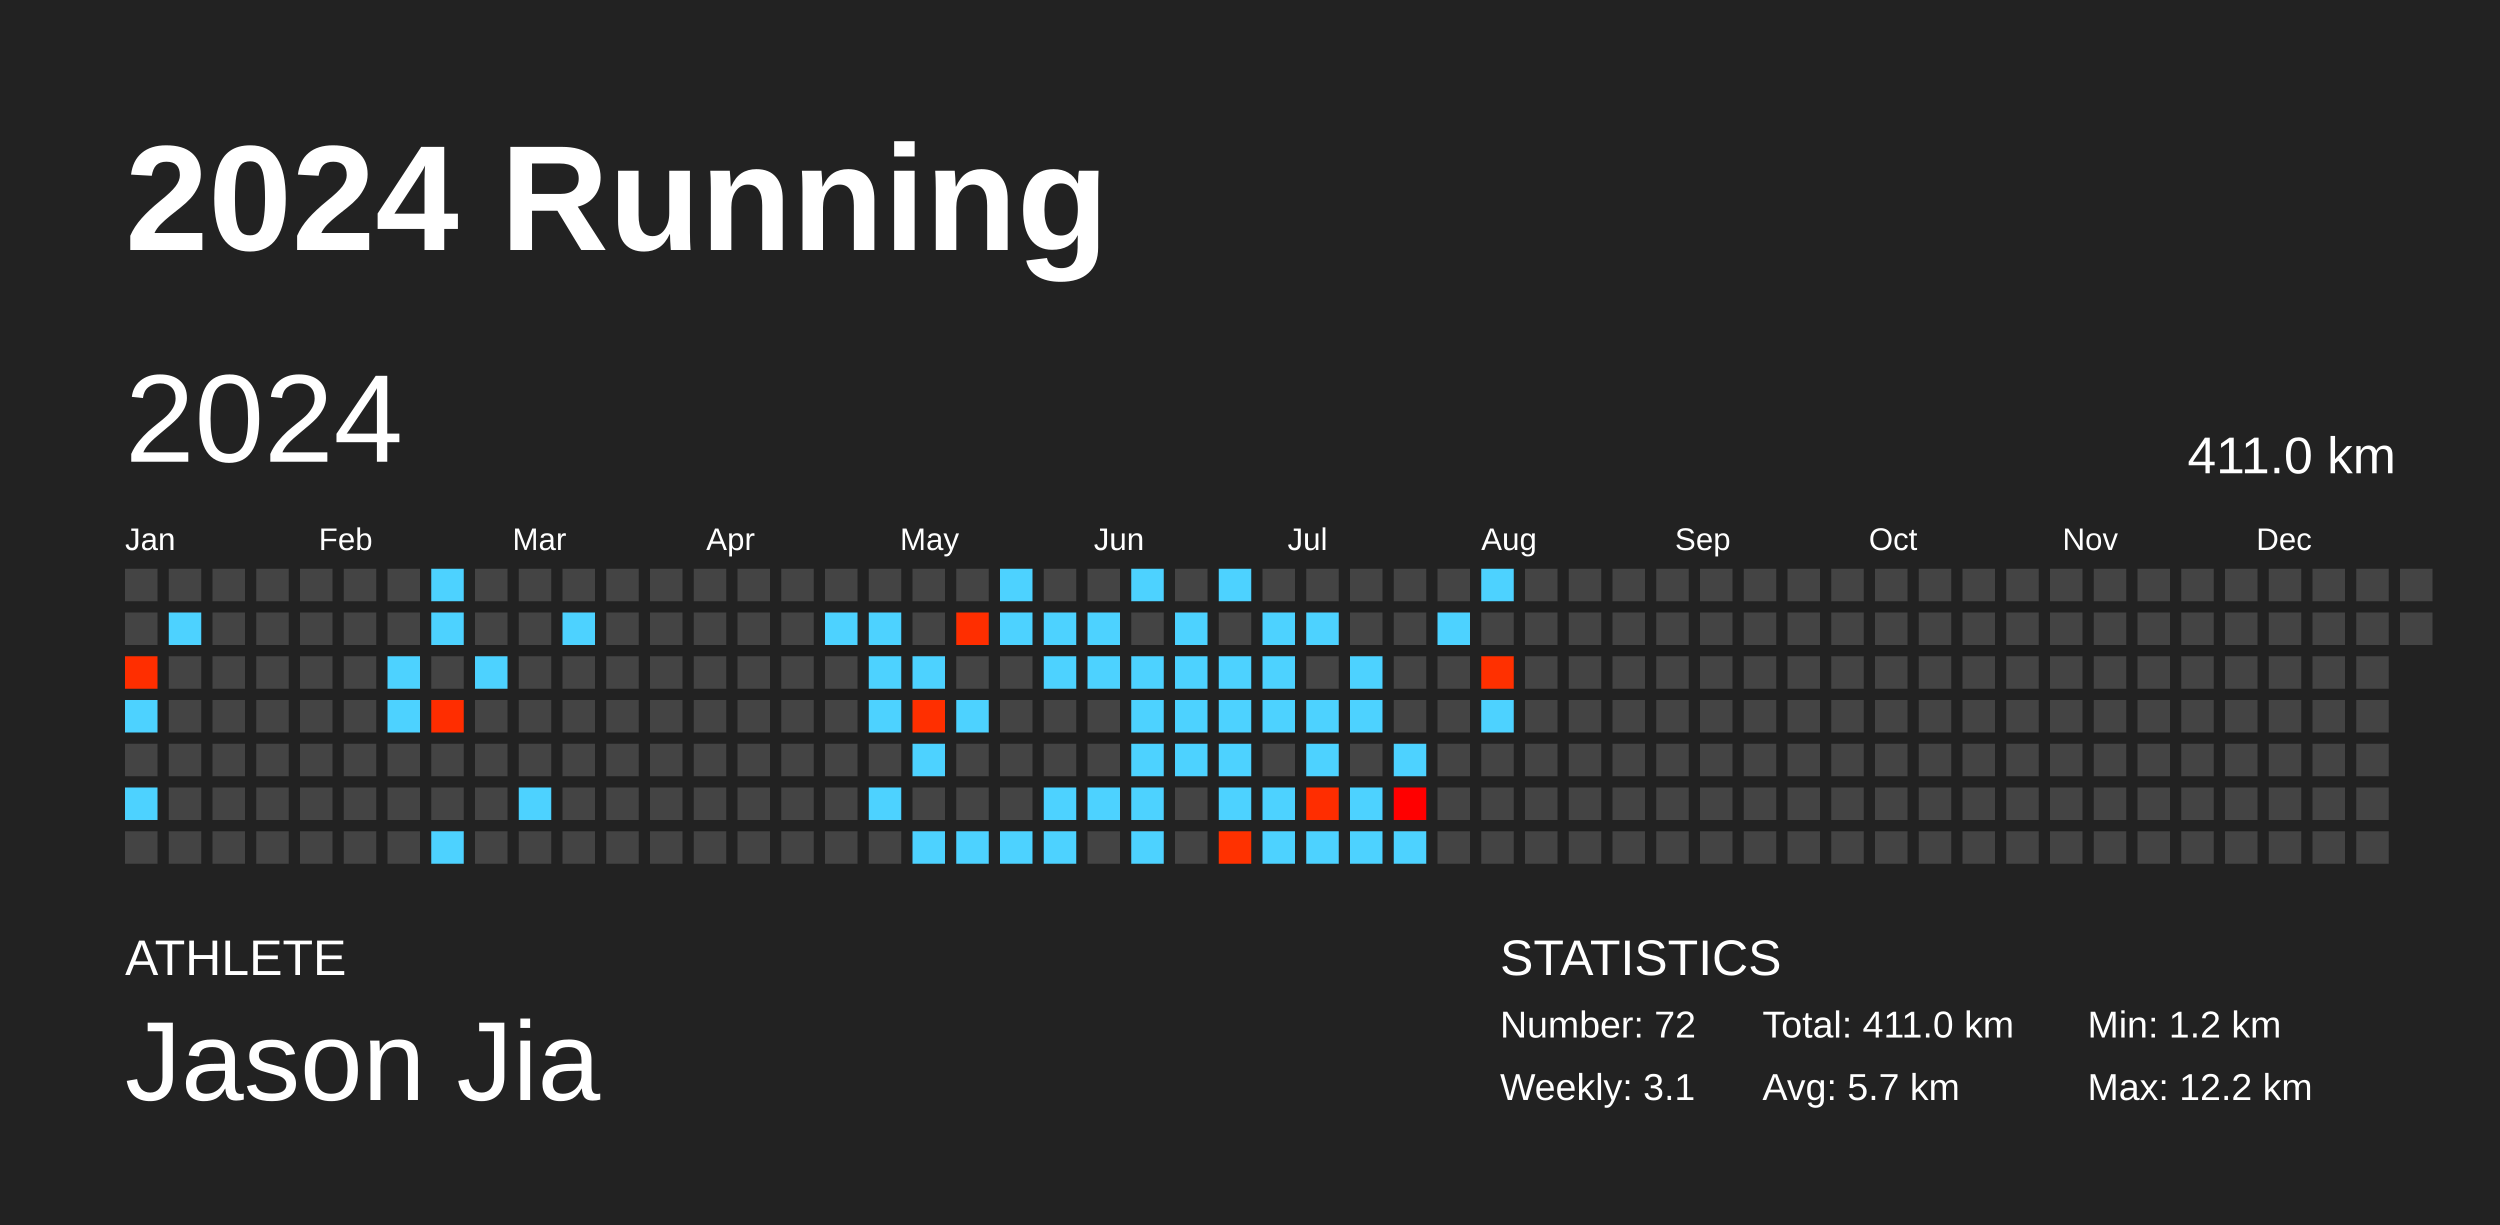
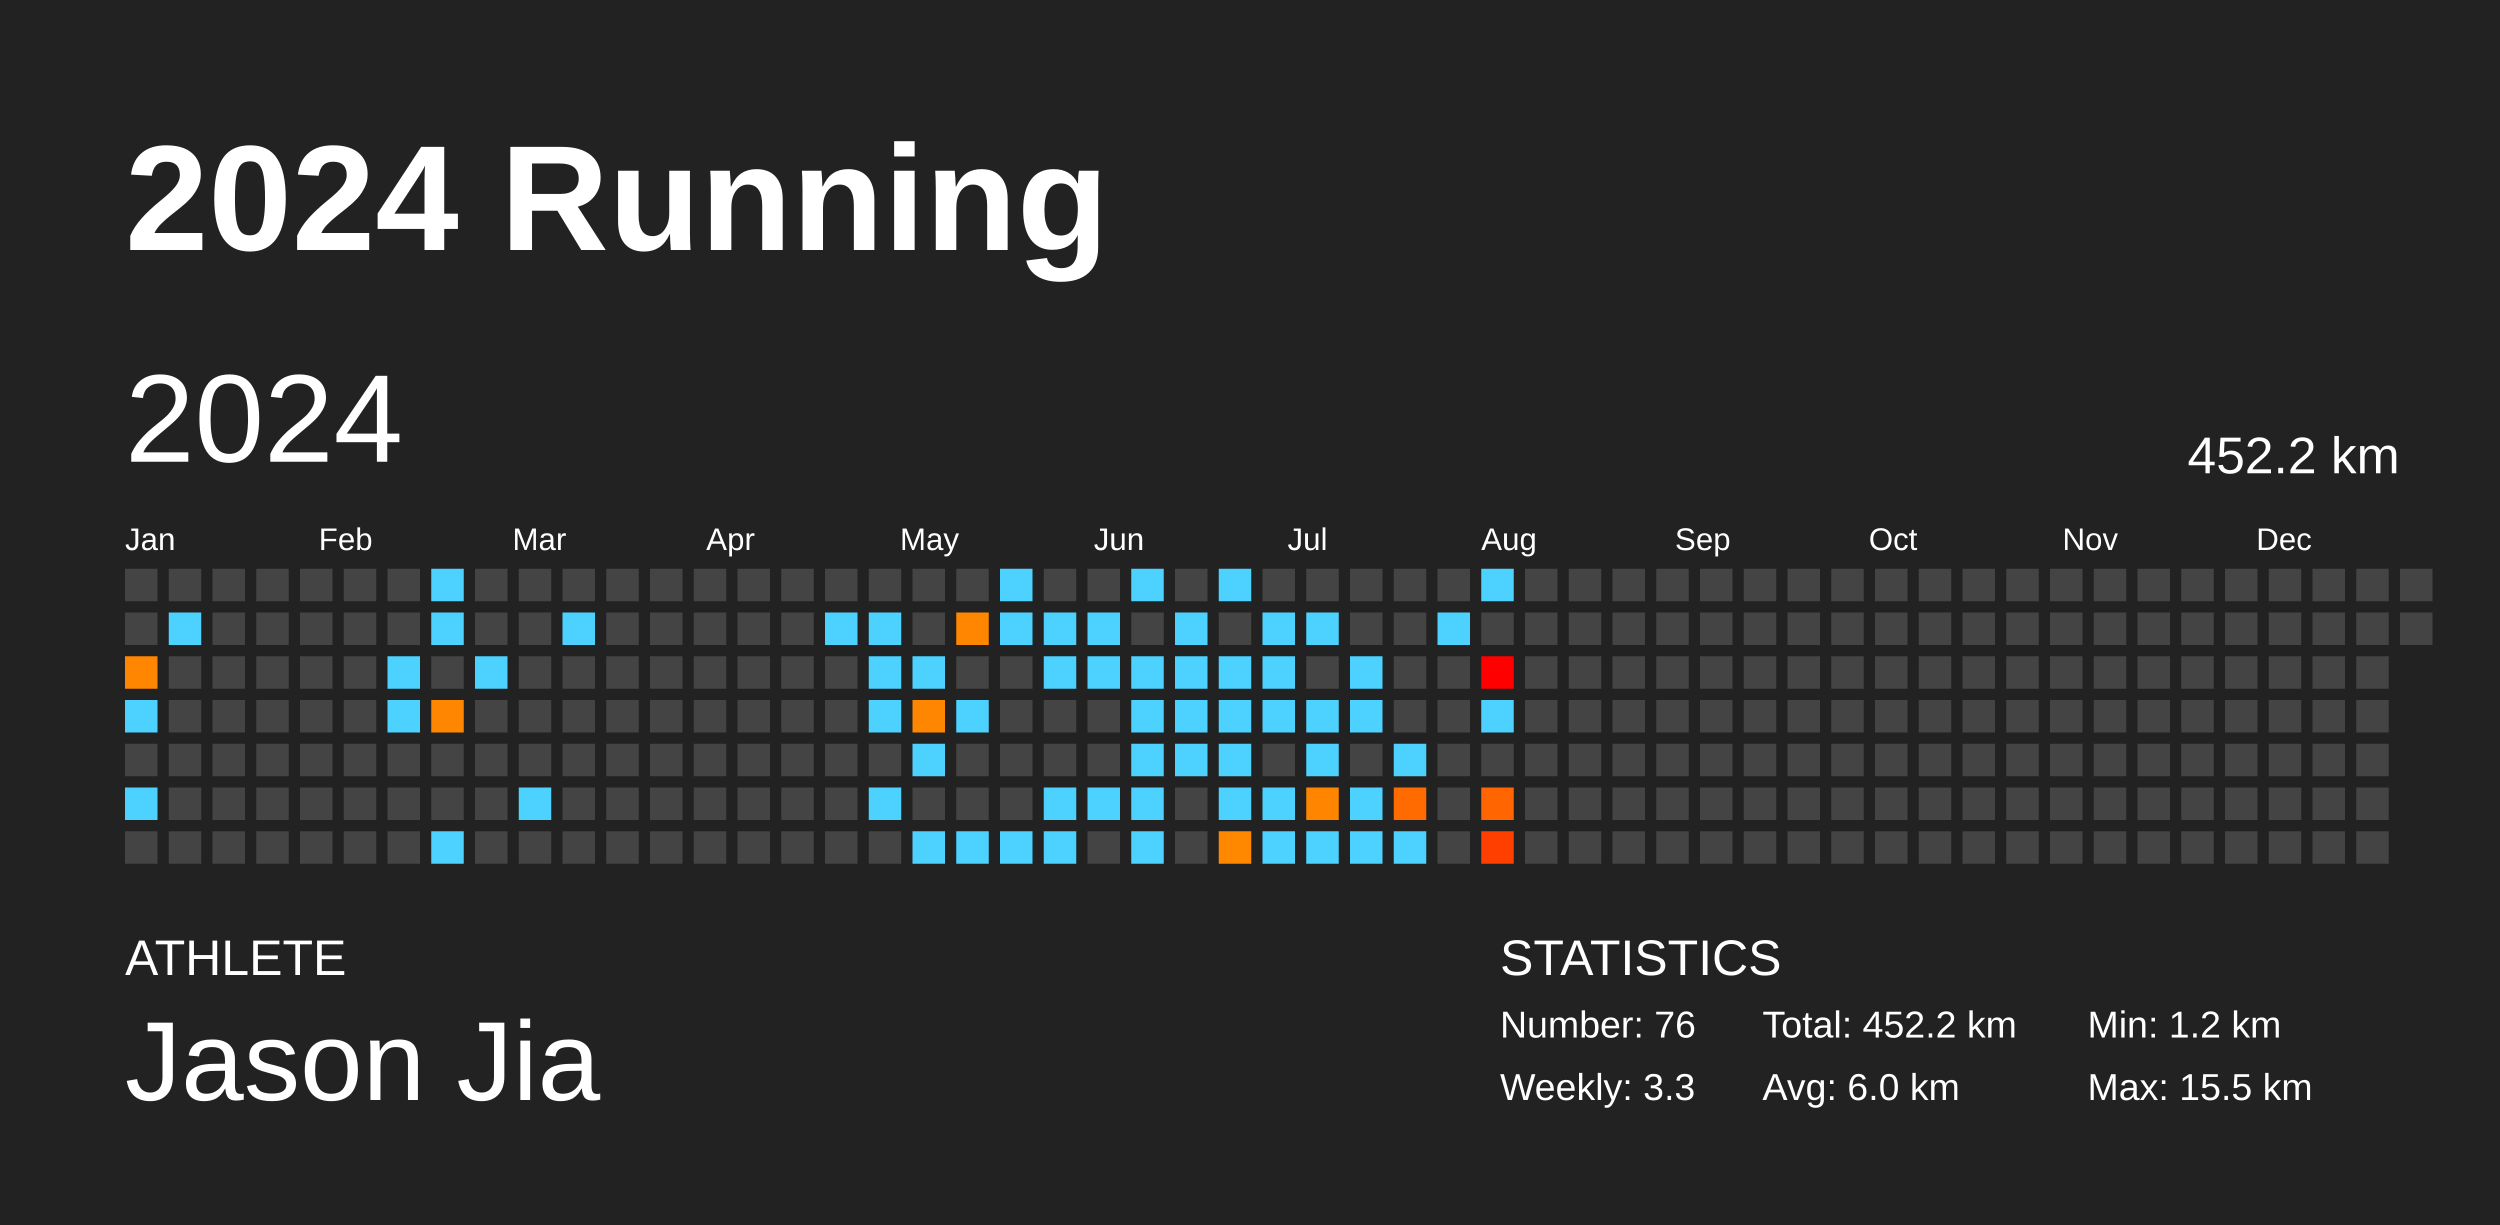
<svg xmlns="http://www.w3.org/2000/svg" baseProfile="full" height="98mm" version="1.1" viewBox="0,0,200,98" width="200mm">
  <defs />
  <rect fill="#222222" height="98" width="200" x="0" y="0" />
  <text fill="#FFFFFF" style="font-size:12px; font-family:Arial; font-weight:bold;" x="10" y="20">2024 Running</text>
  <text fill="#FFFFFF" style="font-size:4px; font-family:Arial" x="10" y="78">ATHLETE</text>
  <text fill="#FFFFFF" style="font-size:9px; font-family:Arial" x="10" y="88">Jason Jia</text>
  <text fill="#FFFFFF" style="font-size:4px; font-family:Arial" x="120" y="78">STATISTICS</text>
-   <text fill="#FFFFFF" style="font-size:3px; font-family:Arial" x="120" y="83">Number: 72</text>
-   <text fill="#FFFFFF" style="font-size:3px; font-family:Arial" x="120" y="88">Weekly: 3.1</text>
-   <text fill="#FFFFFF" style="font-size:3px; font-family:Arial" x="141" y="83">Total: 411.0 km</text>
-   <text fill="#FFFFFF" style="font-size:3px; font-family:Arial" x="141" y="88">Avg: 5.7 km</text>
+   <text fill="#FFFFFF" style="font-size:3px; font-family:Arial" x="120" y="83">Number: 76</text>
+   <text fill="#FFFFFF" style="font-size:3px; font-family:Arial" x="120" y="88">Weekly: 3.3</text>
+   <text fill="#FFFFFF" style="font-size:3px; font-family:Arial" x="141" y="83">Total: 452.2 km</text>
+   <text fill="#FFFFFF" style="font-size:3px; font-family:Arial" x="141" y="88">Avg: 6.0 km</text>
  <text fill="#FFFFFF" style="font-size:3px; font-family:Arial" x="167" y="83">Min: 1.2 km</text>
-   <text fill="#FFFFFF" style="font-size:3px; font-family:Arial" x="167" y="88">Max: 12.2 km</text>
+   <text fill="#FFFFFF" style="font-size:3px; font-family:Arial" x="167" y="88">Max: 15.5 km</text>
  <text dominant-baseline="hanging" fill="#FFFFFF" style="font-size:10.0px; font-family:Arial;" x="10" y="30">2024</text>
-   <text dominant-baseline="hanging" fill="#FFFFFF" style="font-size:4.125px; font-family:Arial;" x="175" y="35">411.0 km</text>
+   <text dominant-baseline="hanging" fill="#FFFFFF" style="font-size:4.125px; font-family:Arial;" x="175" y="35">452.2 km</text>
  <text fill="#FFFFFF" style="font-size:2.5px; font-family:Arial" x="10.0" y="44">Jan</text>
  <text fill="#FFFFFF" style="font-size:2.5px; font-family:Arial" x="25.5" y="44">Feb</text>
  <text fill="#FFFFFF" style="font-size:2.5px; font-family:Arial" x="41.0" y="44">Mar</text>
  <text fill="#FFFFFF" style="font-size:2.5px; font-family:Arial" x="56.5" y="44">Apr</text>
  <text fill="#FFFFFF" style="font-size:2.5px; font-family:Arial" x="72.0" y="44">May</text>
  <text fill="#FFFFFF" style="font-size:2.5px; font-family:Arial" x="87.5" y="44">Jun</text>
  <text fill="#FFFFFF" style="font-size:2.5px; font-family:Arial" x="103.0" y="44">Jul</text>
  <text fill="#FFFFFF" style="font-size:2.5px; font-family:Arial" x="118.5" y="44">Aug</text>
  <text fill="#FFFFFF" style="font-size:2.5px; font-family:Arial" x="134.0" y="44">Sep</text>
  <text fill="#FFFFFF" style="font-size:2.5px; font-family:Arial" x="149.5" y="44">Oct</text>
  <text fill="#FFFFFF" style="font-size:2.5px; font-family:Arial" x="165.0" y="44">Nov</text>
  <text fill="#FFFFFF" style="font-size:2.5px; font-family:Arial" x="180.5" y="44">Dec</text>
  <rect fill="#444444" height="2.6" width="2.6" x="10.0" y="45.5" />
  <rect fill="#444444" height="2.6" width="2.6" x="10.0" y="49.0" />
-   <rect fill="#ff2e00" height="2.6" width="2.6" x="10.0" y="52.5" />
+   <rect fill="#ff8600" height="2.6" width="2.6" x="10.0" y="52.5" />
  <rect fill="#4dd2ff" height="2.6" width="2.6" x="10.0" y="56.0" />
  <rect fill="#444444" height="2.6" width="2.6" x="10.0" y="59.5" />
  <rect fill="#4dd2ff" height="2.6" width="2.6" x="10.0" y="63.0" />
  <rect fill="#444444" height="2.6" width="2.6" x="10.0" y="66.5" />
  <rect fill="#444444" height="2.6" width="2.6" x="13.5" y="45.5" />
  <rect fill="#4dd2ff" height="2.6" width="2.6" x="13.5" y="49.0" />
  <rect fill="#444444" height="2.6" width="2.6" x="13.5" y="52.5" />
  <rect fill="#444444" height="2.6" width="2.6" x="13.5" y="56.0" />
  <rect fill="#444444" height="2.6" width="2.6" x="13.5" y="59.5" />
  <rect fill="#444444" height="2.6" width="2.6" x="13.5" y="63.0" />
  <rect fill="#444444" height="2.6" width="2.6" x="13.5" y="66.5" />
  <rect fill="#444444" height="2.6" width="2.6" x="17.0" y="45.5" />
  <rect fill="#444444" height="2.6" width="2.6" x="17.0" y="49.0" />
  <rect fill="#444444" height="2.6" width="2.6" x="17.0" y="52.5" />
  <rect fill="#444444" height="2.6" width="2.6" x="17.0" y="56.0" />
  <rect fill="#444444" height="2.6" width="2.6" x="17.0" y="59.5" />
  <rect fill="#444444" height="2.6" width="2.6" x="17.0" y="63.0" />
  <rect fill="#444444" height="2.6" width="2.6" x="17.0" y="66.5" />
  <rect fill="#444444" height="2.6" width="2.6" x="20.5" y="45.5" />
  <rect fill="#444444" height="2.6" width="2.6" x="20.5" y="49.0" />
  <rect fill="#444444" height="2.6" width="2.6" x="20.5" y="52.5" />
  <rect fill="#444444" height="2.6" width="2.6" x="20.5" y="56.0" />
  <rect fill="#444444" height="2.6" width="2.6" x="20.5" y="59.5" />
  <rect fill="#444444" height="2.6" width="2.6" x="20.5" y="63.0" />
  <rect fill="#444444" height="2.6" width="2.6" x="20.5" y="66.5" />
  <rect fill="#444444" height="2.6" width="2.6" x="24.0" y="45.5" />
  <rect fill="#444444" height="2.6" width="2.6" x="24.0" y="49.0" />
  <rect fill="#444444" height="2.6" width="2.6" x="24.0" y="52.5" />
  <rect fill="#444444" height="2.6" width="2.6" x="24.0" y="56.0" />
  <rect fill="#444444" height="2.6" width="2.6" x="24.0" y="59.5" />
  <rect fill="#444444" height="2.6" width="2.6" x="24.0" y="63.0" />
  <rect fill="#444444" height="2.6" width="2.6" x="24.0" y="66.5" />
  <rect fill="#444444" height="2.6" width="2.6" x="27.5" y="45.5" />
  <rect fill="#444444" height="2.6" width="2.6" x="27.5" y="49.0" />
  <rect fill="#444444" height="2.6" width="2.6" x="27.5" y="52.5" />
  <rect fill="#444444" height="2.6" width="2.6" x="27.5" y="56.0" />
  <rect fill="#444444" height="2.6" width="2.6" x="27.5" y="59.5" />
  <rect fill="#444444" height="2.6" width="2.6" x="27.5" y="63.0" />
  <rect fill="#444444" height="2.6" width="2.6" x="27.5" y="66.5" />
  <rect fill="#444444" height="2.6" width="2.6" x="31.0" y="45.5" />
  <rect fill="#444444" height="2.6" width="2.6" x="31.0" y="49.0" />
  <rect fill="#4dd2ff" height="2.6" width="2.6" x="31.0" y="52.5" />
  <rect fill="#4dd2ff" height="2.6" width="2.6" x="31.0" y="56.0" />
  <rect fill="#444444" height="2.6" width="2.6" x="31.0" y="59.5" />
  <rect fill="#444444" height="2.6" width="2.6" x="31.0" y="63.0" />
  <rect fill="#444444" height="2.6" width="2.6" x="31.0" y="66.5" />
  <rect fill="#4dd2ff" height="2.6" width="2.6" x="34.5" y="45.5" />
  <rect fill="#4dd2ff" height="2.6" width="2.6" x="34.5" y="49.0" />
  <rect fill="#444444" height="2.6" width="2.6" x="34.5" y="52.5" />
-   <rect fill="#ff2d00" height="2.6" width="2.6" x="34.5" y="56.0" />
+   <rect fill="#ff8600" height="2.6" width="2.6" x="34.5" y="56.0" />
  <rect fill="#444444" height="2.6" width="2.6" x="34.5" y="59.5" />
  <rect fill="#444444" height="2.6" width="2.6" x="34.5" y="63.0" />
  <rect fill="#4dd2ff" height="2.6" width="2.6" x="34.5" y="66.5" />
  <rect fill="#444444" height="2.6" width="2.6" x="38.0" y="45.5" />
  <rect fill="#444444" height="2.6" width="2.6" x="38.0" y="49.0" />
  <rect fill="#4dd2ff" height="2.6" width="2.6" x="38.0" y="52.5" />
  <rect fill="#444444" height="2.6" width="2.6" x="38.0" y="56.0" />
  <rect fill="#444444" height="2.6" width="2.6" x="38.0" y="59.5" />
  <rect fill="#444444" height="2.6" width="2.6" x="38.0" y="63.0" />
  <rect fill="#444444" height="2.6" width="2.6" x="38.0" y="66.5" />
  <rect fill="#444444" height="2.6" width="2.6" x="41.5" y="45.5" />
  <rect fill="#444444" height="2.6" width="2.6" x="41.5" y="49.0" />
  <rect fill="#444444" height="2.6" width="2.6" x="41.5" y="52.5" />
  <rect fill="#444444" height="2.6" width="2.6" x="41.5" y="56.0" />
  <rect fill="#444444" height="2.6" width="2.6" x="41.5" y="59.5" />
  <rect fill="#4dd2ff" height="2.6" width="2.6" x="41.5" y="63.0" />
  <rect fill="#444444" height="2.6" width="2.6" x="41.5" y="66.5" />
  <rect fill="#444444" height="2.6" width="2.6" x="45.0" y="45.5" />
  <rect fill="#4dd2ff" height="2.6" width="2.6" x="45.0" y="49.0" />
  <rect fill="#444444" height="2.6" width="2.6" x="45.0" y="52.5" />
  <rect fill="#444444" height="2.6" width="2.6" x="45.0" y="56.0" />
  <rect fill="#444444" height="2.6" width="2.6" x="45.0" y="59.5" />
  <rect fill="#444444" height="2.6" width="2.6" x="45.0" y="63.0" />
  <rect fill="#444444" height="2.6" width="2.6" x="45.0" y="66.5" />
  <rect fill="#444444" height="2.6" width="2.6" x="48.5" y="45.5" />
  <rect fill="#444444" height="2.6" width="2.6" x="48.5" y="49.0" />
  <rect fill="#444444" height="2.6" width="2.6" x="48.5" y="52.5" />
  <rect fill="#444444" height="2.6" width="2.6" x="48.5" y="56.0" />
  <rect fill="#444444" height="2.6" width="2.6" x="48.5" y="59.5" />
  <rect fill="#444444" height="2.6" width="2.6" x="48.5" y="63.0" />
  <rect fill="#444444" height="2.6" width="2.6" x="48.5" y="66.5" />
  <rect fill="#444444" height="2.6" width="2.6" x="52.0" y="45.5" />
  <rect fill="#444444" height="2.6" width="2.6" x="52.0" y="49.0" />
  <rect fill="#444444" height="2.6" width="2.6" x="52.0" y="52.5" />
  <rect fill="#444444" height="2.6" width="2.6" x="52.0" y="56.0" />
  <rect fill="#444444" height="2.6" width="2.6" x="52.0" y="59.5" />
  <rect fill="#444444" height="2.6" width="2.6" x="52.0" y="63.0" />
  <rect fill="#444444" height="2.6" width="2.6" x="52.0" y="66.5" />
  <rect fill="#444444" height="2.6" width="2.6" x="55.5" y="45.5" />
  <rect fill="#444444" height="2.6" width="2.6" x="55.5" y="49.0" />
  <rect fill="#444444" height="2.6" width="2.6" x="55.5" y="52.5" />
  <rect fill="#444444" height="2.6" width="2.6" x="55.5" y="56.0" />
  <rect fill="#444444" height="2.6" width="2.6" x="55.5" y="59.5" />
  <rect fill="#444444" height="2.6" width="2.6" x="55.5" y="63.0" />
  <rect fill="#444444" height="2.6" width="2.6" x="55.5" y="66.5" />
  <rect fill="#444444" height="2.6" width="2.6" x="59.0" y="45.5" />
  <rect fill="#444444" height="2.6" width="2.6" x="59.0" y="49.0" />
  <rect fill="#444444" height="2.6" width="2.6" x="59.0" y="52.5" />
  <rect fill="#444444" height="2.6" width="2.6" x="59.0" y="56.0" />
  <rect fill="#444444" height="2.6" width="2.6" x="59.0" y="59.5" />
  <rect fill="#444444" height="2.6" width="2.6" x="59.0" y="63.0" />
  <rect fill="#444444" height="2.6" width="2.6" x="59.0" y="66.5" />
  <rect fill="#444444" height="2.6" width="2.6" x="62.5" y="45.5" />
  <rect fill="#444444" height="2.6" width="2.6" x="62.5" y="49.0" />
  <rect fill="#444444" height="2.6" width="2.6" x="62.5" y="52.5" />
  <rect fill="#444444" height="2.6" width="2.6" x="62.5" y="56.0" />
  <rect fill="#444444" height="2.6" width="2.6" x="62.5" y="59.5" />
  <rect fill="#444444" height="2.6" width="2.6" x="62.5" y="63.0" />
  <rect fill="#444444" height="2.6" width="2.6" x="62.5" y="66.5" />
  <rect fill="#444444" height="2.6" width="2.6" x="66.0" y="45.5" />
  <rect fill="#4dd2ff" height="2.6" width="2.6" x="66.0" y="49.0" />
  <rect fill="#444444" height="2.6" width="2.6" x="66.0" y="52.5" />
  <rect fill="#444444" height="2.6" width="2.6" x="66.0" y="56.0" />
  <rect fill="#444444" height="2.6" width="2.6" x="66.0" y="59.5" />
  <rect fill="#444444" height="2.6" width="2.6" x="66.0" y="63.0" />
  <rect fill="#444444" height="2.6" width="2.6" x="66.0" y="66.5" />
  <rect fill="#444444" height="2.6" width="2.6" x="69.5" y="45.5" />
  <rect fill="#4dd2ff" height="2.6" width="2.6" x="69.5" y="49.0" />
  <rect fill="#4dd2ff" height="2.6" width="2.6" x="69.5" y="52.5" />
  <rect fill="#4dd2ff" height="2.6" width="2.6" x="69.5" y="56.0" />
  <rect fill="#444444" height="2.6" width="2.6" x="69.5" y="59.5" />
  <rect fill="#4dd2ff" height="2.6" width="2.6" x="69.5" y="63.0" />
  <rect fill="#444444" height="2.6" width="2.6" x="69.5" y="66.5" />
  <rect fill="#444444" height="2.6" width="2.6" x="73.0" y="45.5" />
  <rect fill="#444444" height="2.6" width="2.6" x="73.0" y="49.0" />
  <rect fill="#4dd2ff" height="2.6" width="2.6" x="73.0" y="52.5" />
-   <rect fill="#ff2f00" height="2.6" width="2.6" x="73.0" y="56.0" />
+   <rect fill="#ff8600" height="2.6" width="2.6" x="73.0" y="56.0" />
  <rect fill="#4dd2ff" height="2.6" width="2.6" x="73.0" y="59.5" />
  <rect fill="#444444" height="2.6" width="2.6" x="73.0" y="63.0" />
  <rect fill="#4dd2ff" height="2.6" width="2.6" x="73.0" y="66.5" />
  <rect fill="#444444" height="2.6" width="2.6" x="76.5" y="45.5" />
-   <rect fill="#ff2e00" height="2.6" width="2.6" x="76.5" y="49.0" />
+   <rect fill="#ff8600" height="2.6" width="2.6" x="76.5" y="49.0" />
  <rect fill="#444444" height="2.6" width="2.6" x="76.5" y="52.5" />
  <rect fill="#4dd2ff" height="2.6" width="2.6" x="76.5" y="56.0" />
  <rect fill="#444444" height="2.6" width="2.6" x="76.5" y="59.5" />
  <rect fill="#444444" height="2.6" width="2.6" x="76.5" y="63.0" />
  <rect fill="#4dd2ff" height="2.6" width="2.6" x="76.5" y="66.5" />
  <rect fill="#4dd2ff" height="2.6" width="2.6" x="80.0" y="45.5" />
  <rect fill="#4dd2ff" height="2.6" width="2.6" x="80.0" y="49.0" />
  <rect fill="#444444" height="2.6" width="2.6" x="80.0" y="52.5" />
  <rect fill="#444444" height="2.6" width="2.6" x="80.0" y="56.0" />
  <rect fill="#444444" height="2.6" width="2.6" x="80.0" y="59.5" />
  <rect fill="#444444" height="2.6" width="2.6" x="80.0" y="63.0" />
  <rect fill="#4dd2ff" height="2.6" width="2.6" x="80.0" y="66.5" />
  <rect fill="#444444" height="2.6" width="2.6" x="83.5" y="45.5" />
  <rect fill="#4dd2ff" height="2.6" width="2.6" x="83.5" y="49.0" />
  <rect fill="#4dd2ff" height="2.6" width="2.6" x="83.5" y="52.5" />
  <rect fill="#444444" height="2.6" width="2.6" x="83.5" y="56.0" />
  <rect fill="#444444" height="2.6" width="2.6" x="83.5" y="59.5" />
  <rect fill="#4dd2ff" height="2.6" width="2.6" x="83.5" y="63.0" />
  <rect fill="#4dd2ff" height="2.6" width="2.6" x="83.5" y="66.5" />
  <rect fill="#444444" height="2.6" width="2.6" x="87.0" y="45.5" />
  <rect fill="#4dd2ff" height="2.6" width="2.6" x="87.0" y="49.0" />
  <rect fill="#4dd2ff" height="2.6" width="2.6" x="87.0" y="52.5" />
  <rect fill="#444444" height="2.6" width="2.6" x="87.0" y="56.0" />
  <rect fill="#444444" height="2.6" width="2.6" x="87.0" y="59.5" />
  <rect fill="#4dd2ff" height="2.6" width="2.6" x="87.0" y="63.0" />
  <rect fill="#444444" height="2.6" width="2.6" x="87.0" y="66.5" />
  <rect fill="#4dd2ff" height="2.6" width="2.6" x="90.5" y="45.5" />
  <rect fill="#444444" height="2.6" width="2.6" x="90.5" y="49.0" />
  <rect fill="#4dd2ff" height="2.6" width="2.6" x="90.5" y="52.5" />
  <rect fill="#4dd2ff" height="2.6" width="2.6" x="90.5" y="56.0" />
  <rect fill="#4dd2ff" height="2.6" width="2.6" x="90.5" y="59.5" />
  <rect fill="#4dd2ff" height="2.6" width="2.6" x="90.5" y="63.0" />
  <rect fill="#4dd2ff" height="2.6" width="2.6" x="90.5" y="66.5" />
  <rect fill="#444444" height="2.6" width="2.6" x="94.0" y="45.5" />
  <rect fill="#4dd2ff" height="2.6" width="2.6" x="94.0" y="49.0" />
  <rect fill="#4dd2ff" height="2.6" width="2.6" x="94.0" y="52.5" />
  <rect fill="#4dd2ff" height="2.6" width="2.6" x="94.0" y="56.0" />
  <rect fill="#4dd2ff" height="2.6" width="2.6" x="94.0" y="59.5" />
  <rect fill="#444444" height="2.6" width="2.6" x="94.0" y="63.0" />
  <rect fill="#444444" height="2.6" width="2.6" x="94.0" y="66.5" />
  <rect fill="#4dd2ff" height="2.6" width="2.6" x="97.5" y="45.5" />
  <rect fill="#444444" height="2.6" width="2.6" x="97.5" y="49.0" />
  <rect fill="#4dd2ff" height="2.6" width="2.6" x="97.5" y="52.5" />
  <rect fill="#4dd2ff" height="2.6" width="2.6" x="97.5" y="56.0" />
  <rect fill="#4dd2ff" height="2.6" width="2.6" x="97.5" y="59.5" />
  <rect fill="#4dd2ff" height="2.6" width="2.6" x="97.5" y="63.0" />
-   <rect fill="#ff3100" height="2.6" width="2.6" x="97.5" y="66.5" />
+   <rect fill="#ff8800" height="2.6" width="2.6" x="97.5" y="66.5" />
  <rect fill="#444444" height="2.6" width="2.6" x="101.0" y="45.5" />
  <rect fill="#4dd2ff" height="2.6" width="2.6" x="101.0" y="49.0" />
  <rect fill="#4dd2ff" height="2.6" width="2.6" x="101.0" y="52.5" />
  <rect fill="#4dd2ff" height="2.6" width="2.6" x="101.0" y="56.0" />
  <rect fill="#444444" height="2.6" width="2.6" x="101.0" y="59.5" />
  <rect fill="#4dd2ff" height="2.6" width="2.6" x="101.0" y="63.0" />
  <rect fill="#4dd2ff" height="2.6" width="2.6" x="101.0" y="66.5" />
  <rect fill="#444444" height="2.6" width="2.6" x="104.5" y="45.5" />
  <rect fill="#4dd2ff" height="2.6" width="2.6" x="104.5" y="49.0" />
  <rect fill="#444444" height="2.6" width="2.6" x="104.5" y="52.5" />
  <rect fill="#4dd2ff" height="2.6" width="2.6" x="104.5" y="56.0" />
  <rect fill="#4dd2ff" height="2.6" width="2.6" x="104.5" y="59.5" />
-   <rect fill="#ff2d00" height="2.6" width="2.6" x="104.5" y="63.0" />
+   <rect fill="#ff8500" height="2.6" width="2.6" x="104.5" y="63.0" />
  <rect fill="#4dd2ff" height="2.6" width="2.6" x="104.5" y="66.5" />
  <rect fill="#444444" height="2.6" width="2.6" x="108.0" y="45.5" />
  <rect fill="#444444" height="2.6" width="2.6" x="108.0" y="49.0" />
  <rect fill="#4dd2ff" height="2.6" width="2.6" x="108.0" y="52.5" />
  <rect fill="#4dd2ff" height="2.6" width="2.6" x="108.0" y="56.0" />
  <rect fill="#444444" height="2.6" width="2.6" x="108.0" y="59.5" />
  <rect fill="#4dd2ff" height="2.6" width="2.6" x="108.0" y="63.0" />
  <rect fill="#4dd2ff" height="2.6" width="2.6" x="108.0" y="66.5" />
  <rect fill="#444444" height="2.6" width="2.6" x="111.5" y="45.5" />
  <rect fill="#444444" height="2.6" width="2.6" x="111.5" y="49.0" />
  <rect fill="#444444" height="2.6" width="2.6" x="111.5" y="52.5" />
  <rect fill="#444444" height="2.6" width="2.6" x="111.5" y="56.0" />
  <rect fill="#4dd2ff" height="2.6" width="2.6" x="111.5" y="59.5" />
-   <rect fill="#ff0000" height="2.6" width="2.6" x="111.5" y="63.0" />
+   <rect fill="#ff6b00" height="2.6" width="2.6" x="111.5" y="63.0" />
  <rect fill="#4dd2ff" height="2.6" width="2.6" x="111.5" y="66.5" />
  <rect fill="#444444" height="2.6" width="2.6" x="115.0" y="45.5" />
  <rect fill="#4dd2ff" height="2.6" width="2.6" x="115.0" y="49.0" />
  <rect fill="#444444" height="2.6" width="2.6" x="115.0" y="52.5" />
  <rect fill="#444444" height="2.6" width="2.6" x="115.0" y="56.0" />
  <rect fill="#444444" height="2.6" width="2.6" x="115.0" y="59.5" />
  <rect fill="#444444" height="2.6" width="2.6" x="115.0" y="63.0" />
  <rect fill="#444444" height="2.6" width="2.6" x="115.0" y="66.5" />
  <rect fill="#4dd2ff" height="2.6" width="2.6" x="118.5" y="45.5" />
  <rect fill="#444444" height="2.6" width="2.6" x="118.5" y="49.0" />
-   <rect fill="#ff3000" height="2.6" width="2.6" x="118.5" y="52.5" />
+   <rect fill="red" height="2.6" width="2.6" x="118.5" y="52.5" />
  <rect fill="#4dd2ff" height="2.6" width="2.6" x="118.5" y="56.0" />
  <rect fill="#444444" height="2.6" width="2.6" x="118.5" y="59.5" />
-   <rect fill="#444444" height="2.6" width="2.6" x="118.5" y="63.0" />
-   <rect fill="#444444" height="2.6" width="2.6" x="118.5" y="66.5" />
+   <rect fill="#ff6500" height="2.6" width="2.6" x="118.5" y="63.0" />
+   <rect fill="#ff3f00" height="2.6" width="2.6" x="118.5" y="66.5" />
  <rect fill="#444444" height="2.6" width="2.6" x="122.0" y="45.5" />
  <rect fill="#444444" height="2.6" width="2.6" x="122.0" y="49.0" />
  <rect fill="#444444" height="2.6" width="2.6" x="122.0" y="52.5" />
  <rect fill="#444444" height="2.6" width="2.6" x="122.0" y="56.0" />
  <rect fill="#444444" height="2.6" width="2.6" x="122.0" y="59.5" />
  <rect fill="#444444" height="2.6" width="2.6" x="122.0" y="63.0" />
  <rect fill="#444444" height="2.6" width="2.6" x="122.0" y="66.5" />
  <rect fill="#444444" height="2.6" width="2.6" x="125.5" y="45.5" />
  <rect fill="#444444" height="2.6" width="2.6" x="125.5" y="49.0" />
  <rect fill="#444444" height="2.6" width="2.6" x="125.5" y="52.5" />
  <rect fill="#444444" height="2.6" width="2.6" x="125.5" y="56.0" />
  <rect fill="#444444" height="2.6" width="2.6" x="125.5" y="59.5" />
  <rect fill="#444444" height="2.6" width="2.6" x="125.5" y="63.0" />
  <rect fill="#444444" height="2.6" width="2.6" x="125.5" y="66.5" />
  <rect fill="#444444" height="2.6" width="2.6" x="129.0" y="45.5" />
  <rect fill="#444444" height="2.6" width="2.6" x="129.0" y="49.0" />
  <rect fill="#444444" height="2.6" width="2.6" x="129.0" y="52.5" />
  <rect fill="#444444" height="2.6" width="2.6" x="129.0" y="56.0" />
  <rect fill="#444444" height="2.6" width="2.6" x="129.0" y="59.5" />
  <rect fill="#444444" height="2.6" width="2.6" x="129.0" y="63.0" />
  <rect fill="#444444" height="2.6" width="2.6" x="129.0" y="66.5" />
  <rect fill="#444444" height="2.6" width="2.6" x="132.5" y="45.5" />
  <rect fill="#444444" height="2.6" width="2.6" x="132.5" y="49.0" />
  <rect fill="#444444" height="2.6" width="2.6" x="132.5" y="52.5" />
  <rect fill="#444444" height="2.6" width="2.6" x="132.5" y="56.0" />
  <rect fill="#444444" height="2.6" width="2.6" x="132.5" y="59.5" />
  <rect fill="#444444" height="2.6" width="2.6" x="132.5" y="63.0" />
  <rect fill="#444444" height="2.6" width="2.6" x="132.5" y="66.5" />
  <rect fill="#444444" height="2.6" width="2.6" x="136.0" y="45.5" />
  <rect fill="#444444" height="2.6" width="2.6" x="136.0" y="49.0" />
  <rect fill="#444444" height="2.6" width="2.6" x="136.0" y="52.5" />
  <rect fill="#444444" height="2.6" width="2.6" x="136.0" y="56.0" />
  <rect fill="#444444" height="2.6" width="2.6" x="136.0" y="59.5" />
  <rect fill="#444444" height="2.6" width="2.6" x="136.0" y="63.0" />
  <rect fill="#444444" height="2.6" width="2.6" x="136.0" y="66.5" />
  <rect fill="#444444" height="2.6" width="2.6" x="139.5" y="45.5" />
  <rect fill="#444444" height="2.6" width="2.6" x="139.5" y="49.0" />
  <rect fill="#444444" height="2.6" width="2.6" x="139.5" y="52.5" />
  <rect fill="#444444" height="2.6" width="2.6" x="139.5" y="56.0" />
  <rect fill="#444444" height="2.6" width="2.6" x="139.5" y="59.5" />
  <rect fill="#444444" height="2.6" width="2.6" x="139.5" y="63.0" />
  <rect fill="#444444" height="2.6" width="2.6" x="139.5" y="66.5" />
  <rect fill="#444444" height="2.6" width="2.6" x="143.0" y="45.5" />
  <rect fill="#444444" height="2.6" width="2.6" x="143.0" y="49.0" />
  <rect fill="#444444" height="2.6" width="2.6" x="143.0" y="52.5" />
  <rect fill="#444444" height="2.6" width="2.6" x="143.0" y="56.0" />
  <rect fill="#444444" height="2.6" width="2.6" x="143.0" y="59.5" />
  <rect fill="#444444" height="2.6" width="2.6" x="143.0" y="63.0" />
  <rect fill="#444444" height="2.6" width="2.6" x="143.0" y="66.5" />
  <rect fill="#444444" height="2.6" width="2.6" x="146.5" y="45.5" />
  <rect fill="#444444" height="2.6" width="2.6" x="146.5" y="49.0" />
  <rect fill="#444444" height="2.6" width="2.6" x="146.5" y="52.5" />
  <rect fill="#444444" height="2.6" width="2.6" x="146.5" y="56.0" />
  <rect fill="#444444" height="2.6" width="2.6" x="146.5" y="59.5" />
  <rect fill="#444444" height="2.6" width="2.6" x="146.5" y="63.0" />
  <rect fill="#444444" height="2.6" width="2.6" x="146.5" y="66.5" />
  <rect fill="#444444" height="2.6" width="2.6" x="150.0" y="45.5" />
  <rect fill="#444444" height="2.6" width="2.6" x="150.0" y="49.0" />
  <rect fill="#444444" height="2.6" width="2.6" x="150.0" y="52.5" />
  <rect fill="#444444" height="2.6" width="2.6" x="150.0" y="56.0" />
  <rect fill="#444444" height="2.6" width="2.6" x="150.0" y="59.5" />
  <rect fill="#444444" height="2.6" width="2.6" x="150.0" y="63.0" />
  <rect fill="#444444" height="2.6" width="2.6" x="150.0" y="66.5" />
  <rect fill="#444444" height="2.6" width="2.6" x="153.5" y="45.5" />
  <rect fill="#444444" height="2.6" width="2.6" x="153.5" y="49.0" />
  <rect fill="#444444" height="2.6" width="2.6" x="153.5" y="52.5" />
  <rect fill="#444444" height="2.6" width="2.6" x="153.5" y="56.0" />
  <rect fill="#444444" height="2.6" width="2.6" x="153.5" y="59.5" />
  <rect fill="#444444" height="2.6" width="2.6" x="153.5" y="63.0" />
  <rect fill="#444444" height="2.6" width="2.6" x="153.5" y="66.5" />
  <rect fill="#444444" height="2.6" width="2.6" x="157.0" y="45.5" />
  <rect fill="#444444" height="2.6" width="2.6" x="157.0" y="49.0" />
  <rect fill="#444444" height="2.6" width="2.6" x="157.0" y="52.5" />
  <rect fill="#444444" height="2.6" width="2.6" x="157.0" y="56.0" />
  <rect fill="#444444" height="2.6" width="2.6" x="157.0" y="59.5" />
  <rect fill="#444444" height="2.6" width="2.6" x="157.0" y="63.0" />
  <rect fill="#444444" height="2.6" width="2.6" x="157.0" y="66.5" />
  <rect fill="#444444" height="2.6" width="2.6" x="160.5" y="45.5" />
  <rect fill="#444444" height="2.6" width="2.6" x="160.5" y="49.0" />
  <rect fill="#444444" height="2.6" width="2.6" x="160.5" y="52.5" />
  <rect fill="#444444" height="2.6" width="2.6" x="160.5" y="56.0" />
  <rect fill="#444444" height="2.6" width="2.6" x="160.5" y="59.5" />
  <rect fill="#444444" height="2.6" width="2.6" x="160.5" y="63.0" />
  <rect fill="#444444" height="2.6" width="2.6" x="160.5" y="66.5" />
  <rect fill="#444444" height="2.6" width="2.6" x="164.0" y="45.5" />
  <rect fill="#444444" height="2.6" width="2.6" x="164.0" y="49.0" />
  <rect fill="#444444" height="2.6" width="2.6" x="164.0" y="52.5" />
  <rect fill="#444444" height="2.6" width="2.6" x="164.0" y="56.0" />
  <rect fill="#444444" height="2.6" width="2.6" x="164.0" y="59.5" />
  <rect fill="#444444" height="2.6" width="2.6" x="164.0" y="63.0" />
  <rect fill="#444444" height="2.6" width="2.6" x="164.0" y="66.5" />
  <rect fill="#444444" height="2.6" width="2.6" x="167.5" y="45.5" />
  <rect fill="#444444" height="2.6" width="2.6" x="167.5" y="49.0" />
  <rect fill="#444444" height="2.6" width="2.6" x="167.5" y="52.5" />
  <rect fill="#444444" height="2.6" width="2.6" x="167.5" y="56.0" />
  <rect fill="#444444" height="2.6" width="2.6" x="167.5" y="59.5" />
  <rect fill="#444444" height="2.6" width="2.6" x="167.5" y="63.0" />
  <rect fill="#444444" height="2.6" width="2.6" x="167.5" y="66.5" />
  <rect fill="#444444" height="2.6" width="2.6" x="171.0" y="45.5" />
  <rect fill="#444444" height="2.6" width="2.6" x="171.0" y="49.0" />
  <rect fill="#444444" height="2.6" width="2.6" x="171.0" y="52.5" />
  <rect fill="#444444" height="2.6" width="2.6" x="171.0" y="56.0" />
  <rect fill="#444444" height="2.6" width="2.6" x="171.0" y="59.5" />
  <rect fill="#444444" height="2.6" width="2.6" x="171.0" y="63.0" />
  <rect fill="#444444" height="2.6" width="2.6" x="171.0" y="66.5" />
  <rect fill="#444444" height="2.6" width="2.6" x="174.5" y="45.5" />
  <rect fill="#444444" height="2.6" width="2.6" x="174.5" y="49.0" />
  <rect fill="#444444" height="2.6" width="2.6" x="174.5" y="52.5" />
  <rect fill="#444444" height="2.6" width="2.6" x="174.5" y="56.0" />
  <rect fill="#444444" height="2.6" width="2.6" x="174.5" y="59.5" />
  <rect fill="#444444" height="2.6" width="2.6" x="174.5" y="63.0" />
  <rect fill="#444444" height="2.6" width="2.6" x="174.5" y="66.5" />
  <rect fill="#444444" height="2.6" width="2.6" x="178.0" y="45.5" />
  <rect fill="#444444" height="2.6" width="2.6" x="178.0" y="49.0" />
  <rect fill="#444444" height="2.6" width="2.6" x="178.0" y="52.5" />
  <rect fill="#444444" height="2.6" width="2.6" x="178.0" y="56.0" />
  <rect fill="#444444" height="2.6" width="2.6" x="178.0" y="59.5" />
  <rect fill="#444444" height="2.6" width="2.6" x="178.0" y="63.0" />
  <rect fill="#444444" height="2.6" width="2.6" x="178.0" y="66.5" />
  <rect fill="#444444" height="2.6" width="2.6" x="181.5" y="45.5" />
  <rect fill="#444444" height="2.6" width="2.6" x="181.5" y="49.0" />
  <rect fill="#444444" height="2.6" width="2.6" x="181.5" y="52.5" />
  <rect fill="#444444" height="2.6" width="2.6" x="181.5" y="56.0" />
  <rect fill="#444444" height="2.6" width="2.6" x="181.5" y="59.5" />
  <rect fill="#444444" height="2.6" width="2.6" x="181.5" y="63.0" />
  <rect fill="#444444" height="2.6" width="2.6" x="181.5" y="66.5" />
  <rect fill="#444444" height="2.6" width="2.6" x="185.0" y="45.5" />
  <rect fill="#444444" height="2.6" width="2.6" x="185.0" y="49.0" />
  <rect fill="#444444" height="2.6" width="2.6" x="185.0" y="52.5" />
  <rect fill="#444444" height="2.6" width="2.6" x="185.0" y="56.0" />
  <rect fill="#444444" height="2.6" width="2.6" x="185.0" y="59.5" />
  <rect fill="#444444" height="2.6" width="2.6" x="185.0" y="63.0" />
  <rect fill="#444444" height="2.6" width="2.6" x="185.0" y="66.5" />
  <rect fill="#444444" height="2.6" width="2.6" x="188.5" y="45.5" />
  <rect fill="#444444" height="2.6" width="2.6" x="188.5" y="49.0" />
  <rect fill="#444444" height="2.6" width="2.6" x="188.5" y="52.5" />
  <rect fill="#444444" height="2.6" width="2.6" x="188.5" y="56.0" />
  <rect fill="#444444" height="2.6" width="2.6" x="188.5" y="59.5" />
  <rect fill="#444444" height="2.6" width="2.6" x="188.5" y="63.0" />
  <rect fill="#444444" height="2.6" width="2.6" x="188.5" y="66.5" />
  <rect fill="#444444" height="2.6" width="2.6" x="192.0" y="45.5" />
  <rect fill="#444444" height="2.6" width="2.6" x="192.0" y="49.0" />
</svg>
